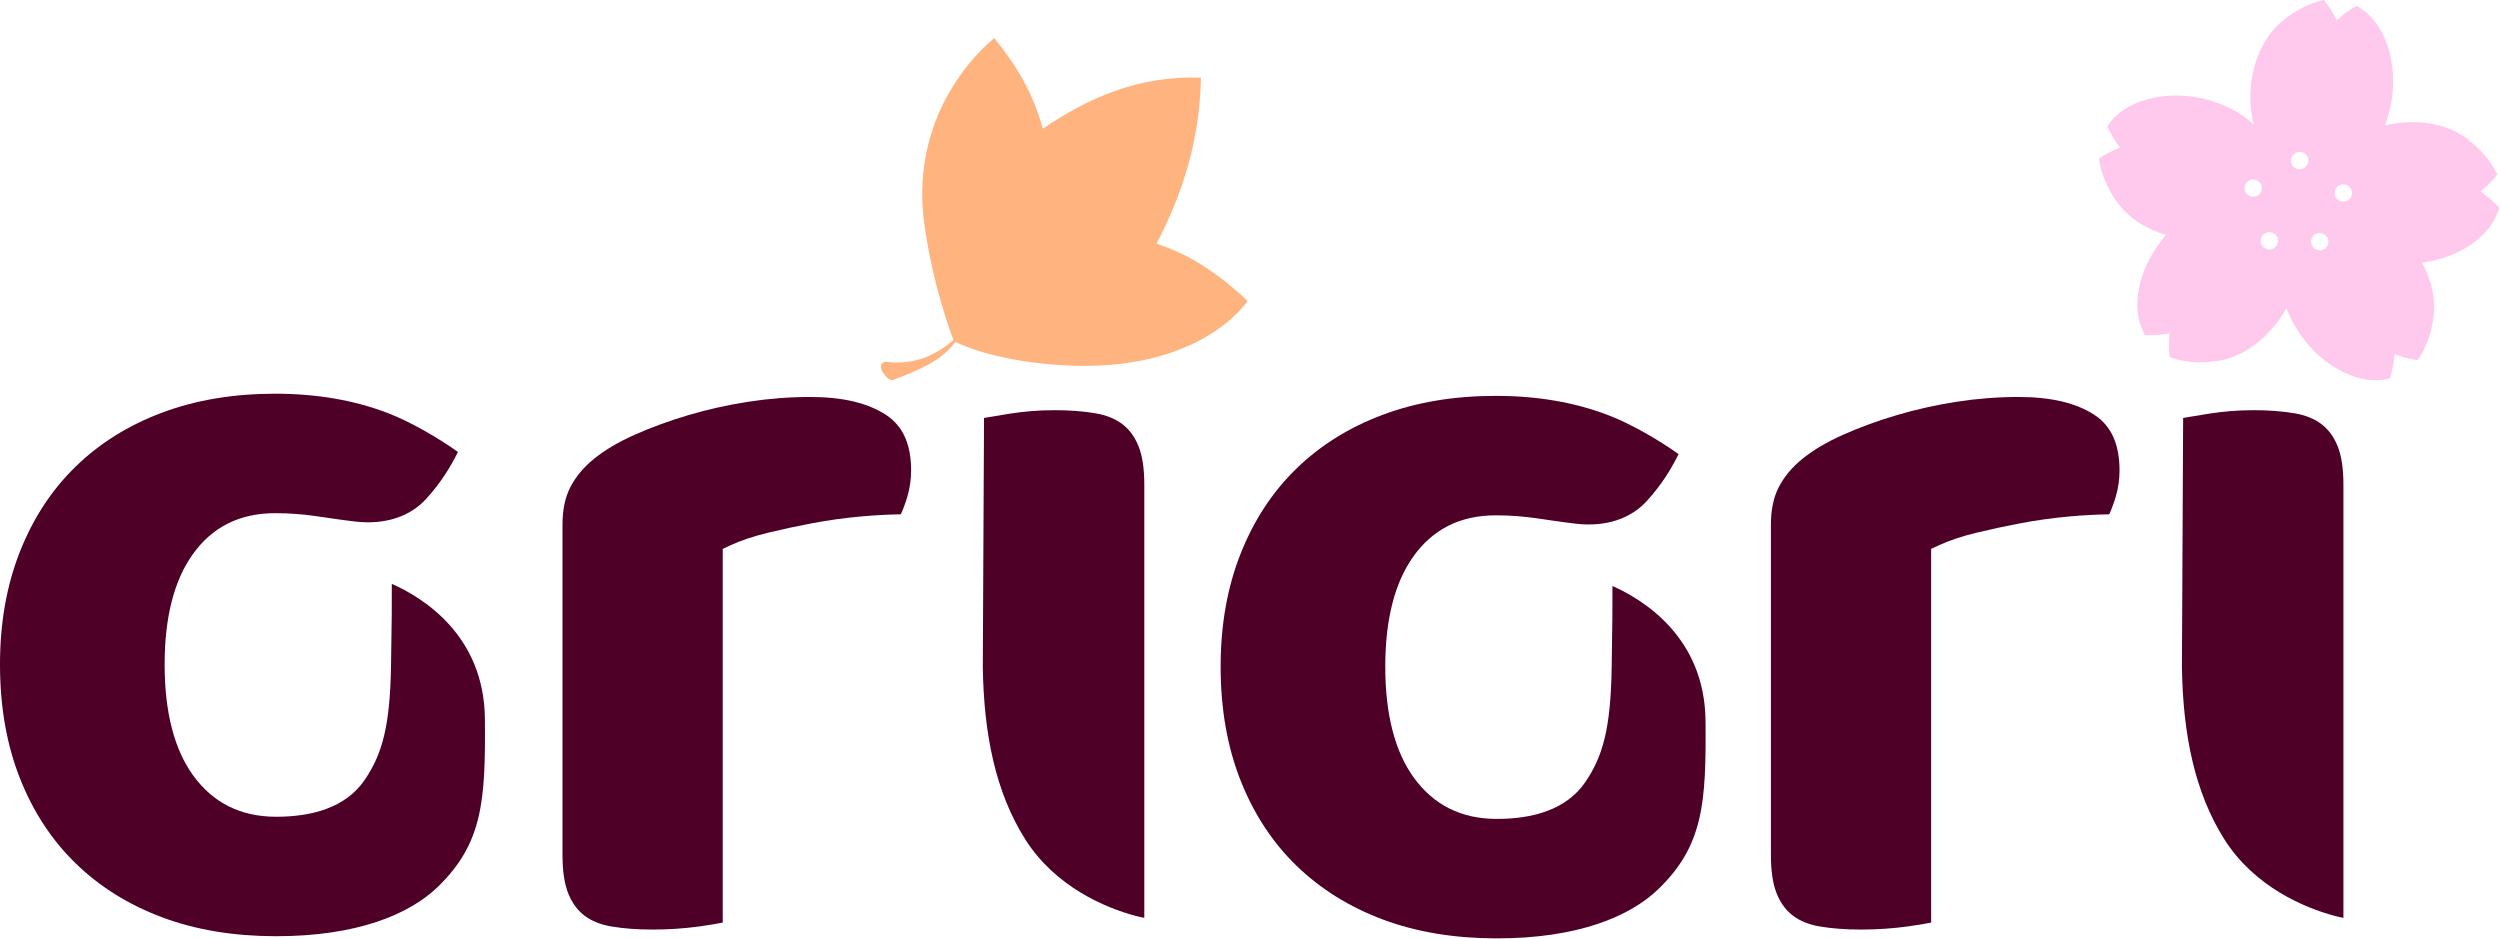
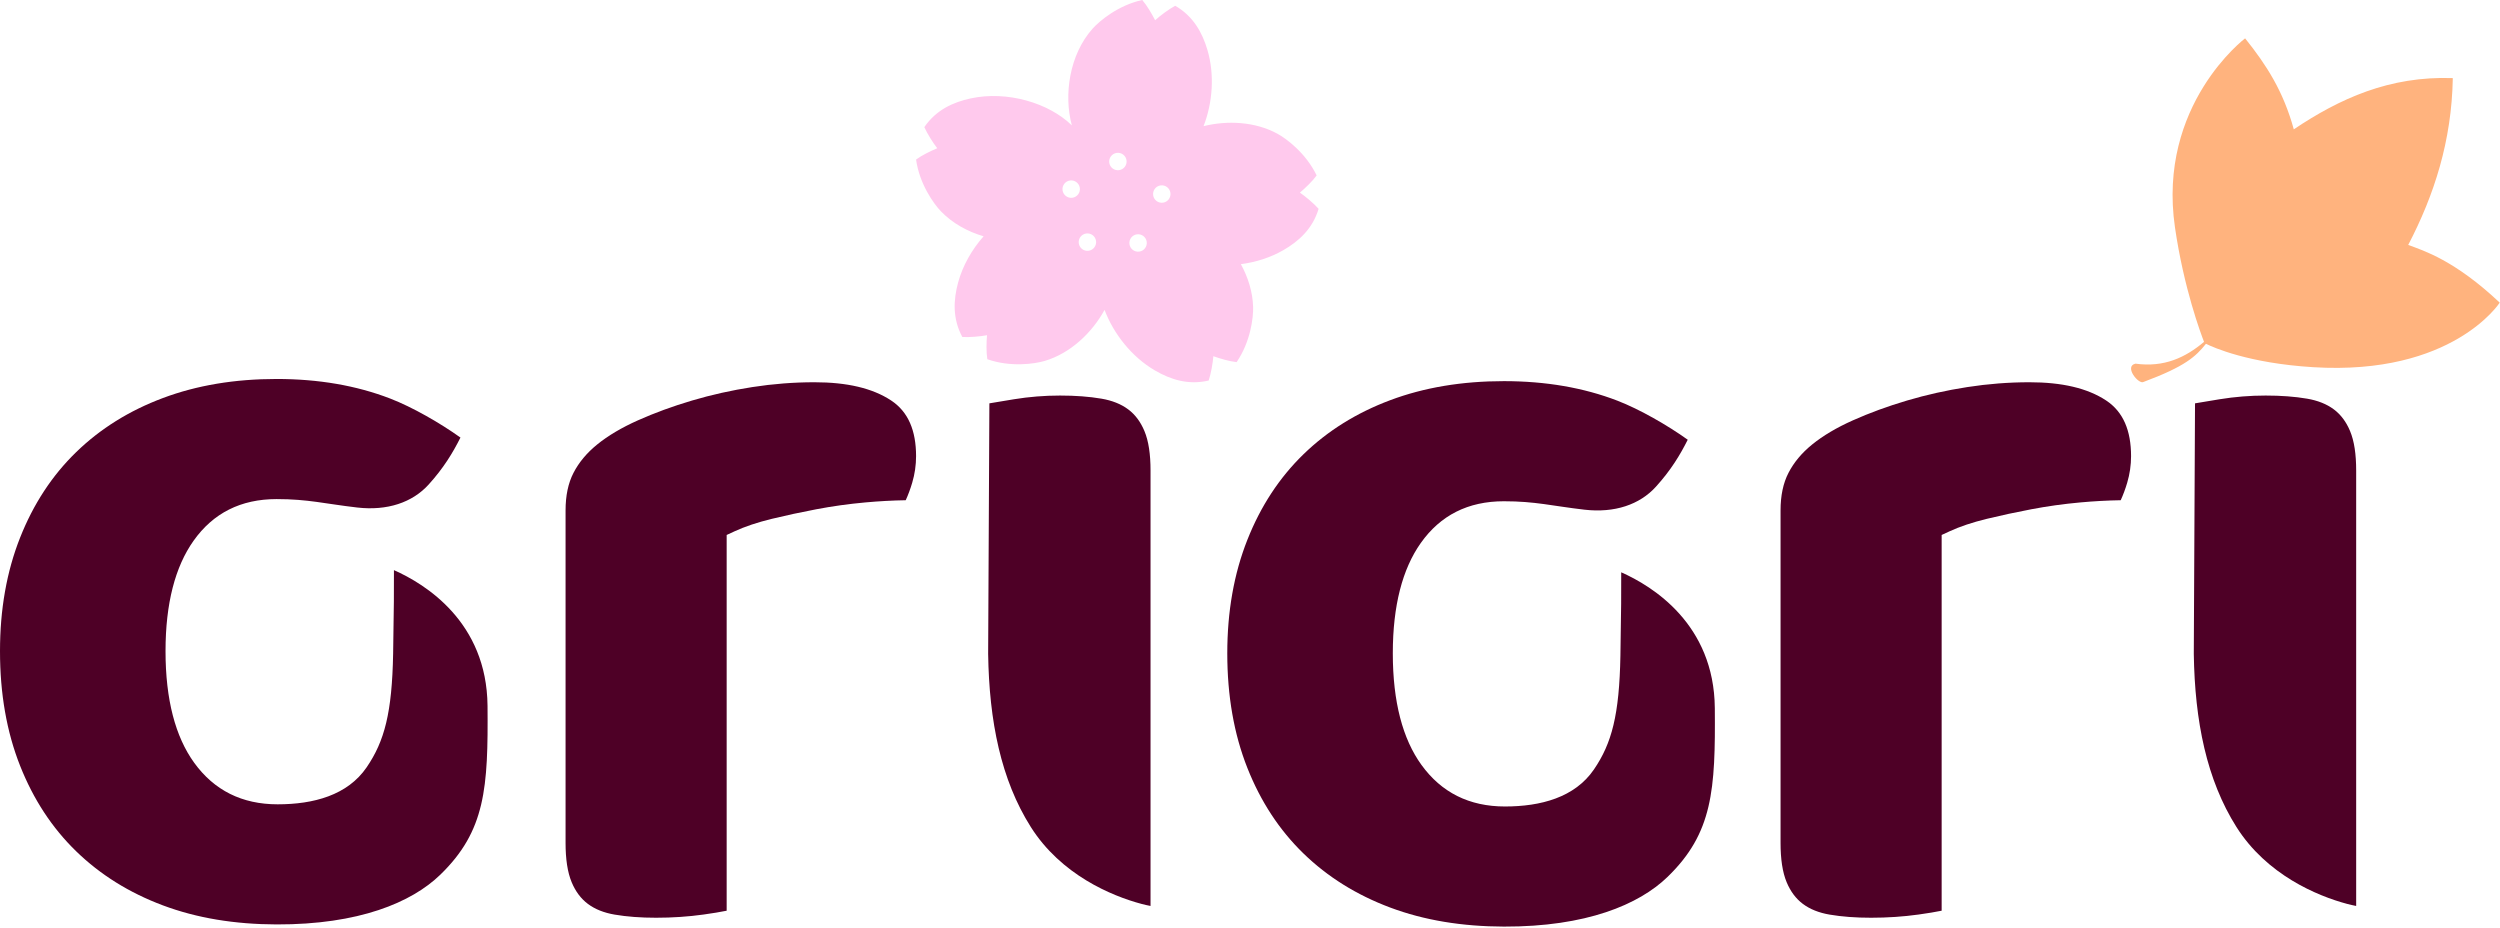
- <svg xmlns="http://www.w3.org/2000/svg" width="100%" height="100%" viewBox="0 0 924 347" version="1.1" xml:space="preserve" style="fill-rule:evenodd;clip-rule:evenodd;stroke-linejoin:round;stroke-miterlimit:2;">
-   <g transform="matrix(1,0,0,1,-214.561,-292.855)">
+ <svg xmlns="http://www.w3.org/2000/svg" width="100%" height="100%" viewBox="0 0 919 341" version="1.1" xml:space="preserve" style="fill-rule:evenodd;clip-rule:evenodd;stroke-linejoin:round;stroke-miterlimit:2;">
+   <g transform="matrix(1,0,0,1,-214.561,-299.059)">
    <path d="M359.372,508.64C370.836,513.714 393.524,527.65 393.779,558.55C394.028,588.655 393.046,604.512 376.366,620.649C365.854,630.818 346.461,638.964 316.255,638.88C300.881,638.836 286.936,636.559 274.429,631.869C262.072,627.235 251.446,620.618 242.564,611.994C233.695,603.381 226.831,592.896 221.947,580.556C217.005,568.073 214.561,554.025 214.561,538.422C214.561,523.084 217.007,509.172 221.947,496.694C226.831,484.354 233.695,473.869 242.564,465.257C251.446,456.633 262.072,450.016 274.429,445.382C286.932,440.693 300.872,438.371 316.241,438.371C331.594,438.371 345.519,440.755 358.01,445.569C366.147,448.705 376.412,454.599 383.823,459.908C381.016,465.503 377.628,471.114 372.111,477.195C366.137,483.779 356.926,486.896 345.877,485.622C333.933,484.245 327.865,482.525 316.241,482.525C303.069,482.525 292.906,487.678 285.693,497.87C278.963,507.38 275.409,520.865 275.409,538.422C275.409,556.276 279.048,569.909 285.926,579.422C293.28,589.592 303.505,594.725 316.648,594.725C329.771,594.725 342.326,591.412 349.356,581.101C355.898,571.507 358.676,561.123 359.077,539.295C359.366,523.6 359.411,514.218 359.372,508.64Z" style="fill:rgb(78,0,38);" />
    <path d="M810.52,509.437C821.983,514.511 844.671,528.448 844.927,559.347C845.175,589.453 844.194,605.309 827.514,621.446C817.002,631.615 797.608,639.762 767.402,639.677C752.029,639.634 738.084,637.356 725.576,632.666C713.22,628.032 702.593,621.415 693.712,612.791C684.843,604.179 677.979,593.694 673.094,581.354C668.153,568.871 665.709,554.823 665.709,539.219C665.709,523.882 668.155,509.97 673.094,497.492C677.979,485.152 684.843,474.667 693.712,466.054C702.593,457.43 713.22,450.813 725.576,446.179C738.08,441.49 752.02,439.168 767.388,439.168C782.741,439.168 796.667,441.553 809.158,446.367C817.294,449.503 827.56,455.396 834.971,460.705C832.164,466.3 828.776,471.911 823.259,477.992C817.285,484.576 808.074,487.694 797.025,486.42C785.081,485.042 779.013,483.322 767.388,483.322C754.217,483.322 744.053,488.475 736.841,498.667C730.111,508.177 726.557,521.663 726.557,539.219C726.557,557.074 730.195,570.707 737.074,580.219C744.428,590.39 754.652,595.523 767.795,595.523C780.919,595.523 793.473,592.21 800.504,581.899C807.046,572.304 809.823,561.92 810.225,540.092C810.513,524.397 810.558,515.016 810.52,509.437Z" style="fill:rgb(78,0,38);" />
    <path d="M481.682,633.836C479.406,634.304 476.567,634.771 473.166,635.246C467.552,636.029 461.743,636.42 455.737,636.42C450.079,636.42 444.999,636.041 440.499,635.27C436.608,634.603 433.31,633.313 430.642,631.312C428.068,629.381 426.115,626.728 424.721,623.403C423.164,619.692 422.463,614.831 422.463,608.846L422.463,486.694C422.463,481.344 423.392,476.738 425.369,472.9C427.373,469.009 430.28,465.545 434.053,462.479C438.093,459.197 443.089,456.246 449.023,453.595C455.21,450.831 461.858,448.398 468.966,446.292C476.085,444.182 483.467,442.535 491.114,441.349C498.73,440.167 506.347,439.576 513.963,439.576C525.817,439.576 535.237,441.711 542.152,446.28C548.429,450.427 551.309,457.327 551.309,466.742C551.309,470.06 550.834,473.319 549.886,476.519C549.209,478.805 548.417,480.947 547.507,482.941C542.649,483.022 537.695,483.291 532.648,483.75C526.511,484.308 520.514,485.145 514.656,486.261C508.868,487.363 503.425,488.535 498.327,489.775C492.946,491.084 488.369,492.624 484.587,494.369L481.682,495.71L481.682,633.836Z" style="fill:rgb(78,0,38);fill-rule:nonzero;" />
    <path d="M637.498,632.09C636.455,631.888 635.318,631.638 634.187,631.336C623.132,628.386 604.58,620.618 593.477,603.047C582.535,585.73 578.174,564.241 577.804,539.412C577.804,539.397 578.258,447.328 578.258,447.328C580.746,446.902 583.765,446.4 587.315,445.822C592.886,444.915 598.522,444.462 604.223,444.462C609.881,444.462 614.961,444.84 619.462,445.611C623.353,446.278 626.65,447.568 629.318,449.569C631.893,451.5 633.845,454.153 635.24,457.479C636.796,461.19 637.498,466.05 637.498,472.036L637.498,632.09Z" style="fill:rgb(78,0,38);" />
    <path d="M1080.69,632.09C1079.65,631.888 1078.51,631.638 1077.38,631.336C1066.32,628.386 1047.77,620.618 1036.67,603.047C1025.73,585.73 1021.37,564.241 1021,539.412C1021,539.397 1021.45,447.328 1021.45,447.328C1023.94,446.902 1026.96,446.4 1030.51,445.822C1036.08,444.915 1041.71,444.462 1047.41,444.462C1053.07,444.462 1058.15,444.84 1062.65,445.611C1066.54,446.278 1069.84,447.568 1072.51,449.569C1075.08,451.5 1077.04,454.153 1078.43,457.479C1079.99,461.19 1080.69,466.05 1080.69,472.036L1080.69,632.09Z" style="fill:rgb(78,0,38);" />
    <path d="M928.312,633.836C926.036,634.304 923.196,634.771 919.795,635.246C914.182,636.029 908.372,636.42 902.367,636.42C896.709,636.42 891.629,636.041 887.129,635.27C883.238,634.603 879.94,633.313 877.272,631.312C874.697,629.381 872.745,626.728 871.35,623.403C869.794,619.692 869.093,614.831 869.093,608.846L869.093,486.694C869.093,481.344 870.022,476.738 871.999,472.9C874.003,469.009 876.909,465.545 880.683,462.479C884.722,459.197 889.719,456.246 895.653,453.595C901.839,450.831 908.487,448.398 915.596,446.292C922.715,444.182 930.097,442.535 937.744,441.349C945.36,440.167 952.976,439.576 960.593,439.576C972.447,439.576 981.867,441.711 988.782,446.28C995.059,450.427 997.939,457.327 997.939,466.742C997.939,470.06 997.464,473.319 996.516,476.519C995.839,478.805 995.047,480.947 994.137,482.941C989.278,483.022 984.325,483.291 979.277,483.75C973.141,484.308 967.144,485.145 961.286,486.261C955.498,487.363 950.055,488.535 944.956,489.775C939.575,491.084 934.998,492.624 931.217,494.369L928.312,495.71L928.312,633.836Z" style="fill:rgb(78,0,38);fill-rule:nonzero;" />
-     <g transform="matrix(0.703503,0.710692,-0.710692,0.703503,40.5197,-720.377)">
+     <g transform="matrix(0.703503,0.710692,-0.710692,0.703503,498.307,-714.172)">
      <path d="M1179.77,427.067C1176.93,425.844 1160.58,418.525 1142.35,405.062C1105.71,378.013 1111.1,337.853 1111.1,337.853C1123.6,339.142 1134.86,341.566 1147.46,348.662C1151.28,328.767 1158.23,309.816 1175.2,293.871C1191.37,310.446 1200.97,329.043 1207.25,348.662C1212.72,346.128 1223.21,340.469 1245.99,339.68C1245.99,339.68 1252.97,370.837 1214.62,405.104C1196.82,421.009 1183.61,426.096 1180.77,427.067C1181.46,433.036 1181.35,438.269 1174.58,453.275C1174.06,455.225 1165.4,454.388 1167.73,450.623C1176.21,444.129 1179.06,435.924 1179.77,427.067Z" style="fill:rgb(255,179,126);" />
    </g>
-     <g transform="matrix(0.990355,-0.13855,0.13855,0.990355,391.715,96.4125)">
+     <g transform="matrix(0.990355,-0.13855,0.13855,0.990355,-47.3062,102.617)">
      <path d="M578.17,366.951C572.592,364.42 567.517,360.647 563.926,355.708C561.658,352.589 557.488,344.627 557.499,335.567C559.886,334.278 563.289,333.188 565.783,332.537C564.499,330.302 562.909,326.796 562.154,324.19C567.299,318.537 573.877,316.572 580.537,316.087C594.156,315.095 608.691,321.683 615.954,331.065C614.495,319.617 618.64,305.236 628.376,296.951C631.312,294.452 638.933,289.686 647.967,289.006C649.435,291.288 650.781,294.597 651.621,297.034C653.752,295.583 657.125,293.73 659.666,292.779C665.695,297.477 668.157,303.885 669.149,310.489C670.566,319.918 668.332,330.073 663.859,338.053C672.876,337.126 682.807,339.017 690.287,344.516C693.394,346.8 699.782,353.122 702.519,361.759C700.636,363.712 697.724,365.782 695.545,367.159C697.446,368.9 700.025,371.757 701.534,374.012C698.346,380.959 692.675,384.827 686.475,387.309C681.43,389.329 675.882,390.249 670.415,390.2C672.375,395.372 673.299,400.957 672.693,406.43C672.268,410.262 669.987,418.956 663.876,425.645C661.243,424.99 657.994,423.503 655.712,422.305C655.156,424.822 653.97,428.484 652.772,430.918C645.162,431.631 638.977,428.653 633.727,424.525C625.971,418.426 620.527,409.081 618.463,399.904C612.745,407.575 603.891,413.936 594.108,415.43C590.296,416.011 581.308,416.058 573.266,411.886C573.217,409.174 573.812,405.651 574.379,403.136C571.804,403.25 567.96,403.053 565.298,402.526C562.64,395.359 563.916,388.614 566.544,382.475C569.094,376.519 573.255,371.164 578.17,366.951ZM645.195,357.44C643.427,357.44 641.992,358.875 641.992,360.643C641.992,362.411 643.427,363.846 645.195,363.846C646.963,363.846 648.399,362.411 648.399,360.643C648.399,358.875 646.963,357.44 645.195,357.44ZM630.873,343.365C629.105,343.365 627.67,344.8 627.67,346.568C627.67,348.336 629.105,349.772 630.873,349.772C632.641,349.772 634.077,348.336 634.077,346.568C634.077,344.8 632.641,343.365 630.873,343.365ZM634.077,374.043C632.309,374.043 630.873,375.478 630.873,377.246C630.873,379.014 632.309,380.45 634.077,380.45C635.845,380.45 637.28,379.014 637.28,377.246C637.28,375.478 635.845,374.043 634.077,374.043ZM612.466,351.033C610.698,351.033 609.262,352.468 609.262,354.236C609.262,356.004 610.698,357.44 612.466,357.44C614.234,357.44 615.669,356.004 615.669,354.236C615.669,352.468 614.234,351.033 612.466,351.033ZM615.669,371.156C613.901,371.156 612.466,372.592 612.466,374.36C612.466,376.128 613.901,377.563 615.669,377.563C617.437,377.563 618.872,376.128 618.872,374.36C618.872,372.592 617.437,371.156 615.669,371.156Z" style="fill:rgb(255,201,237);" />
    </g>
  </g>
</svg>
